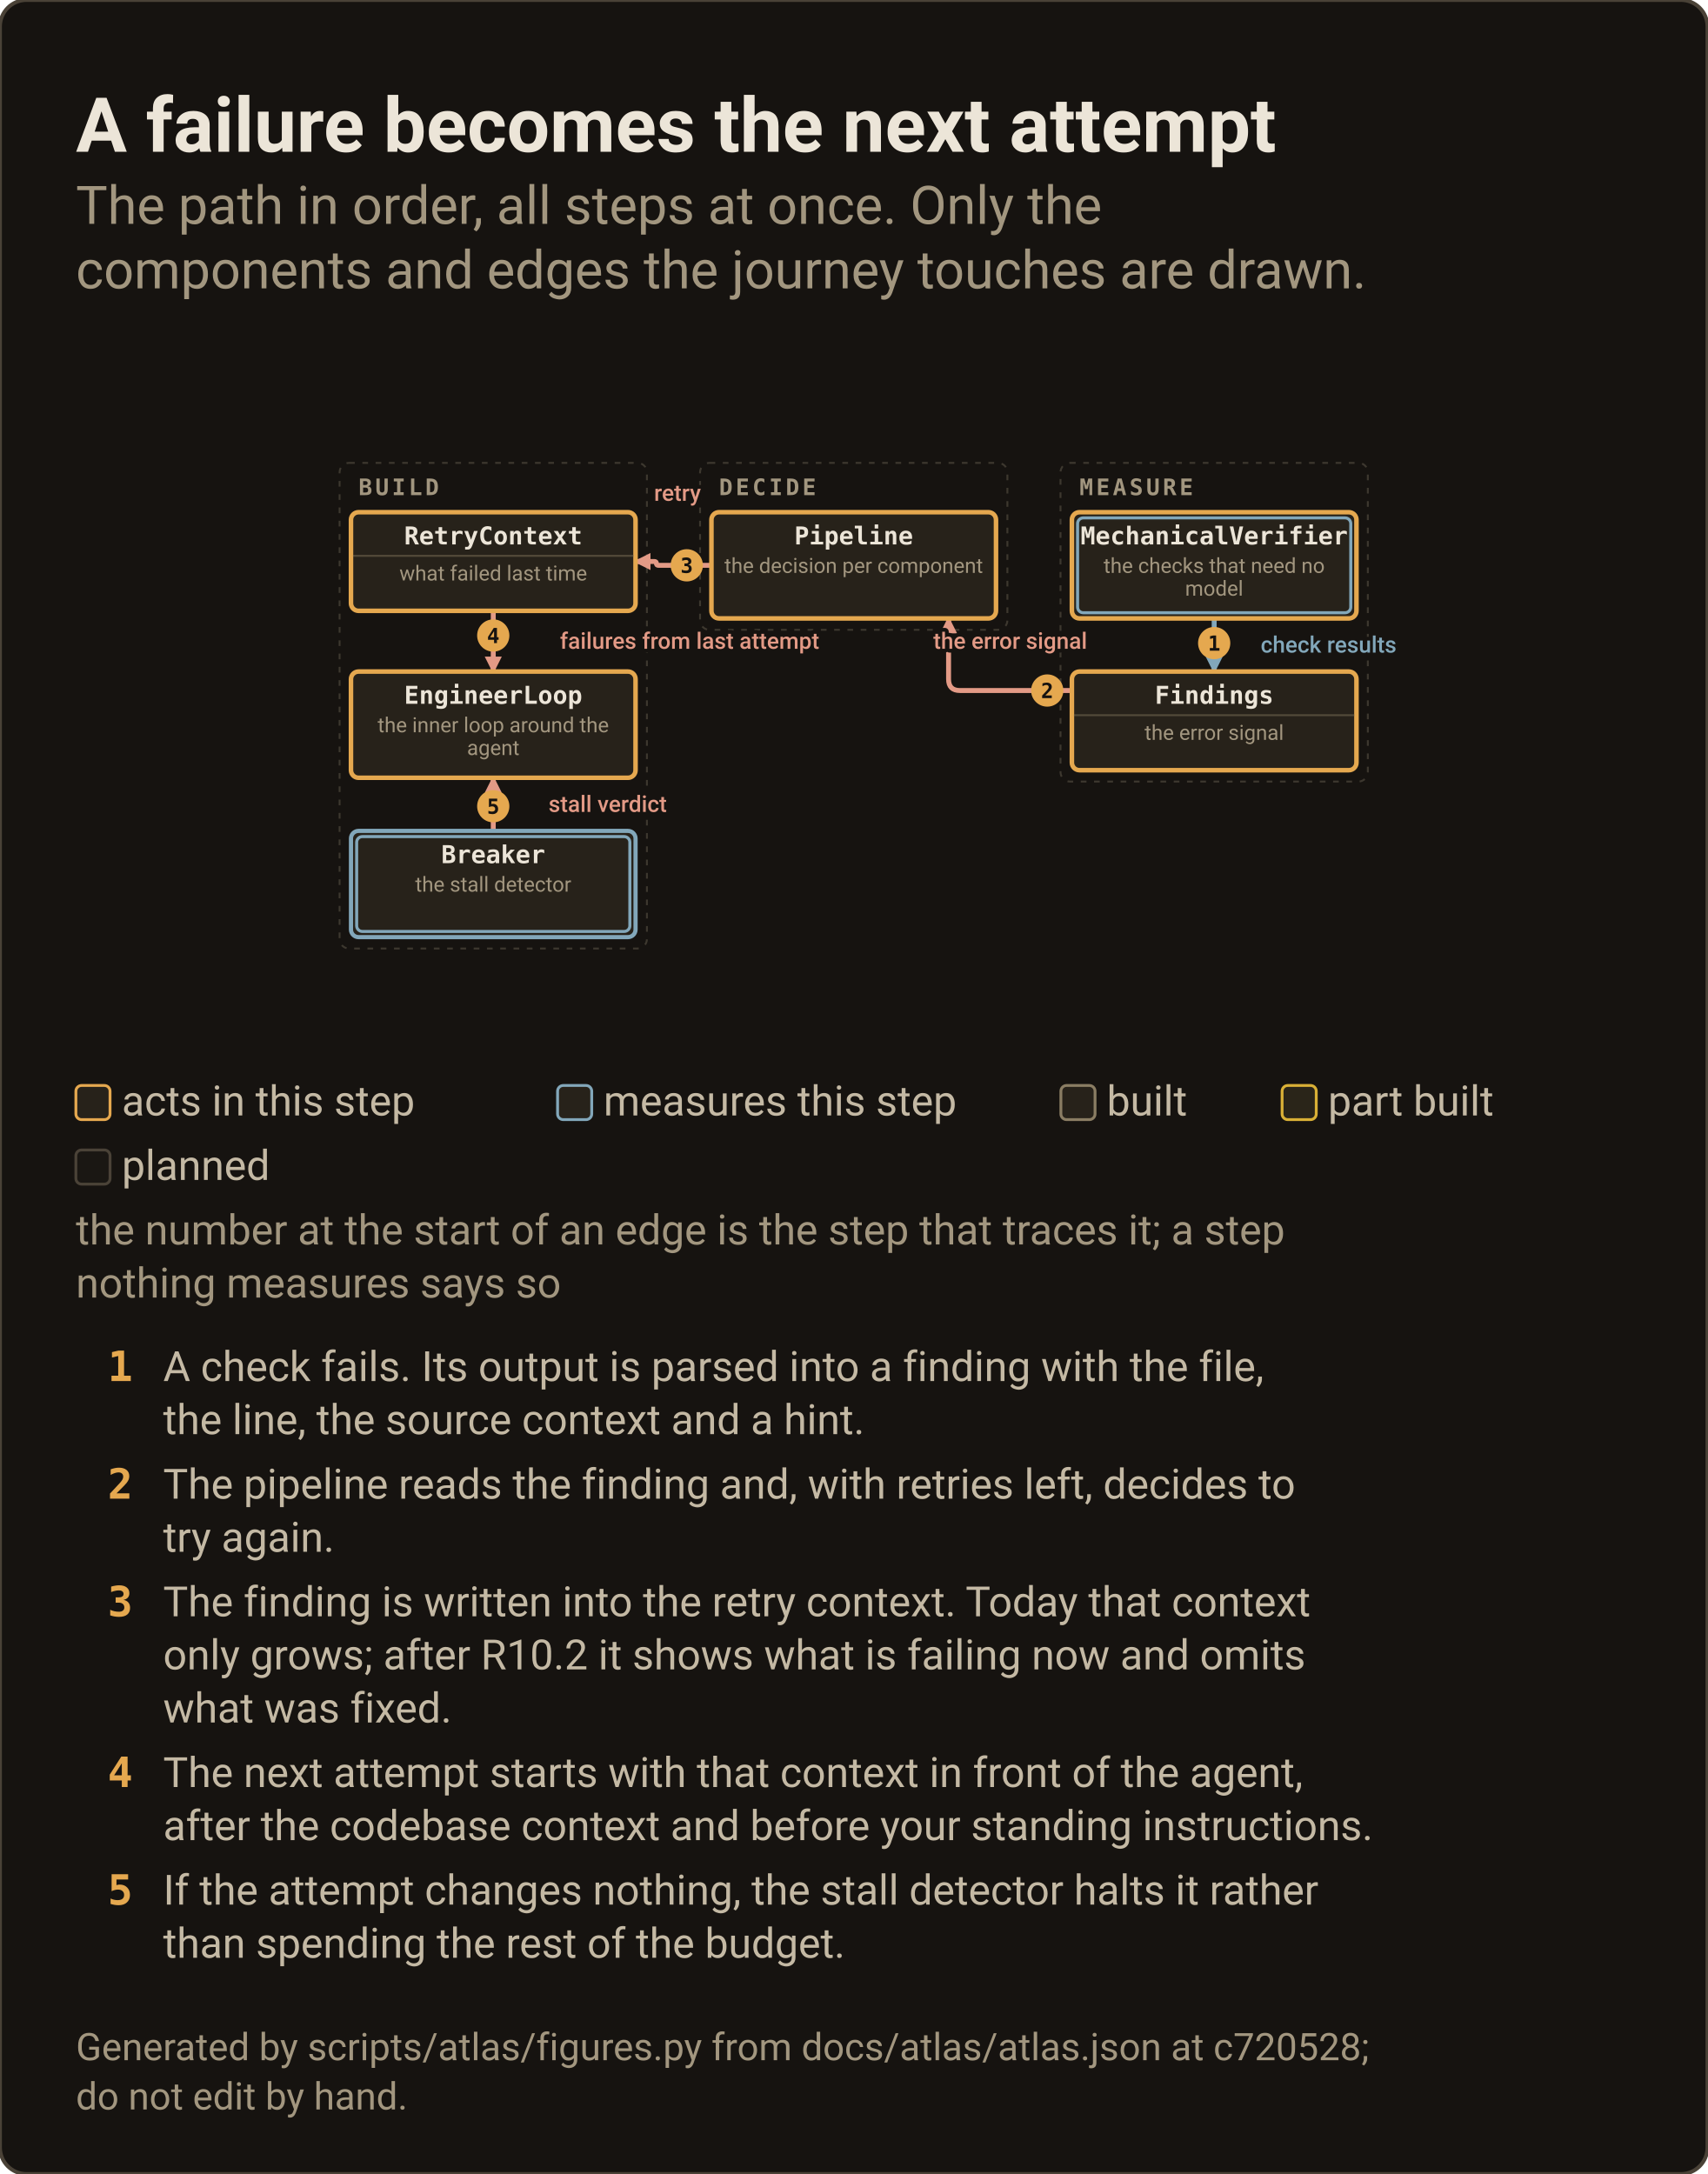
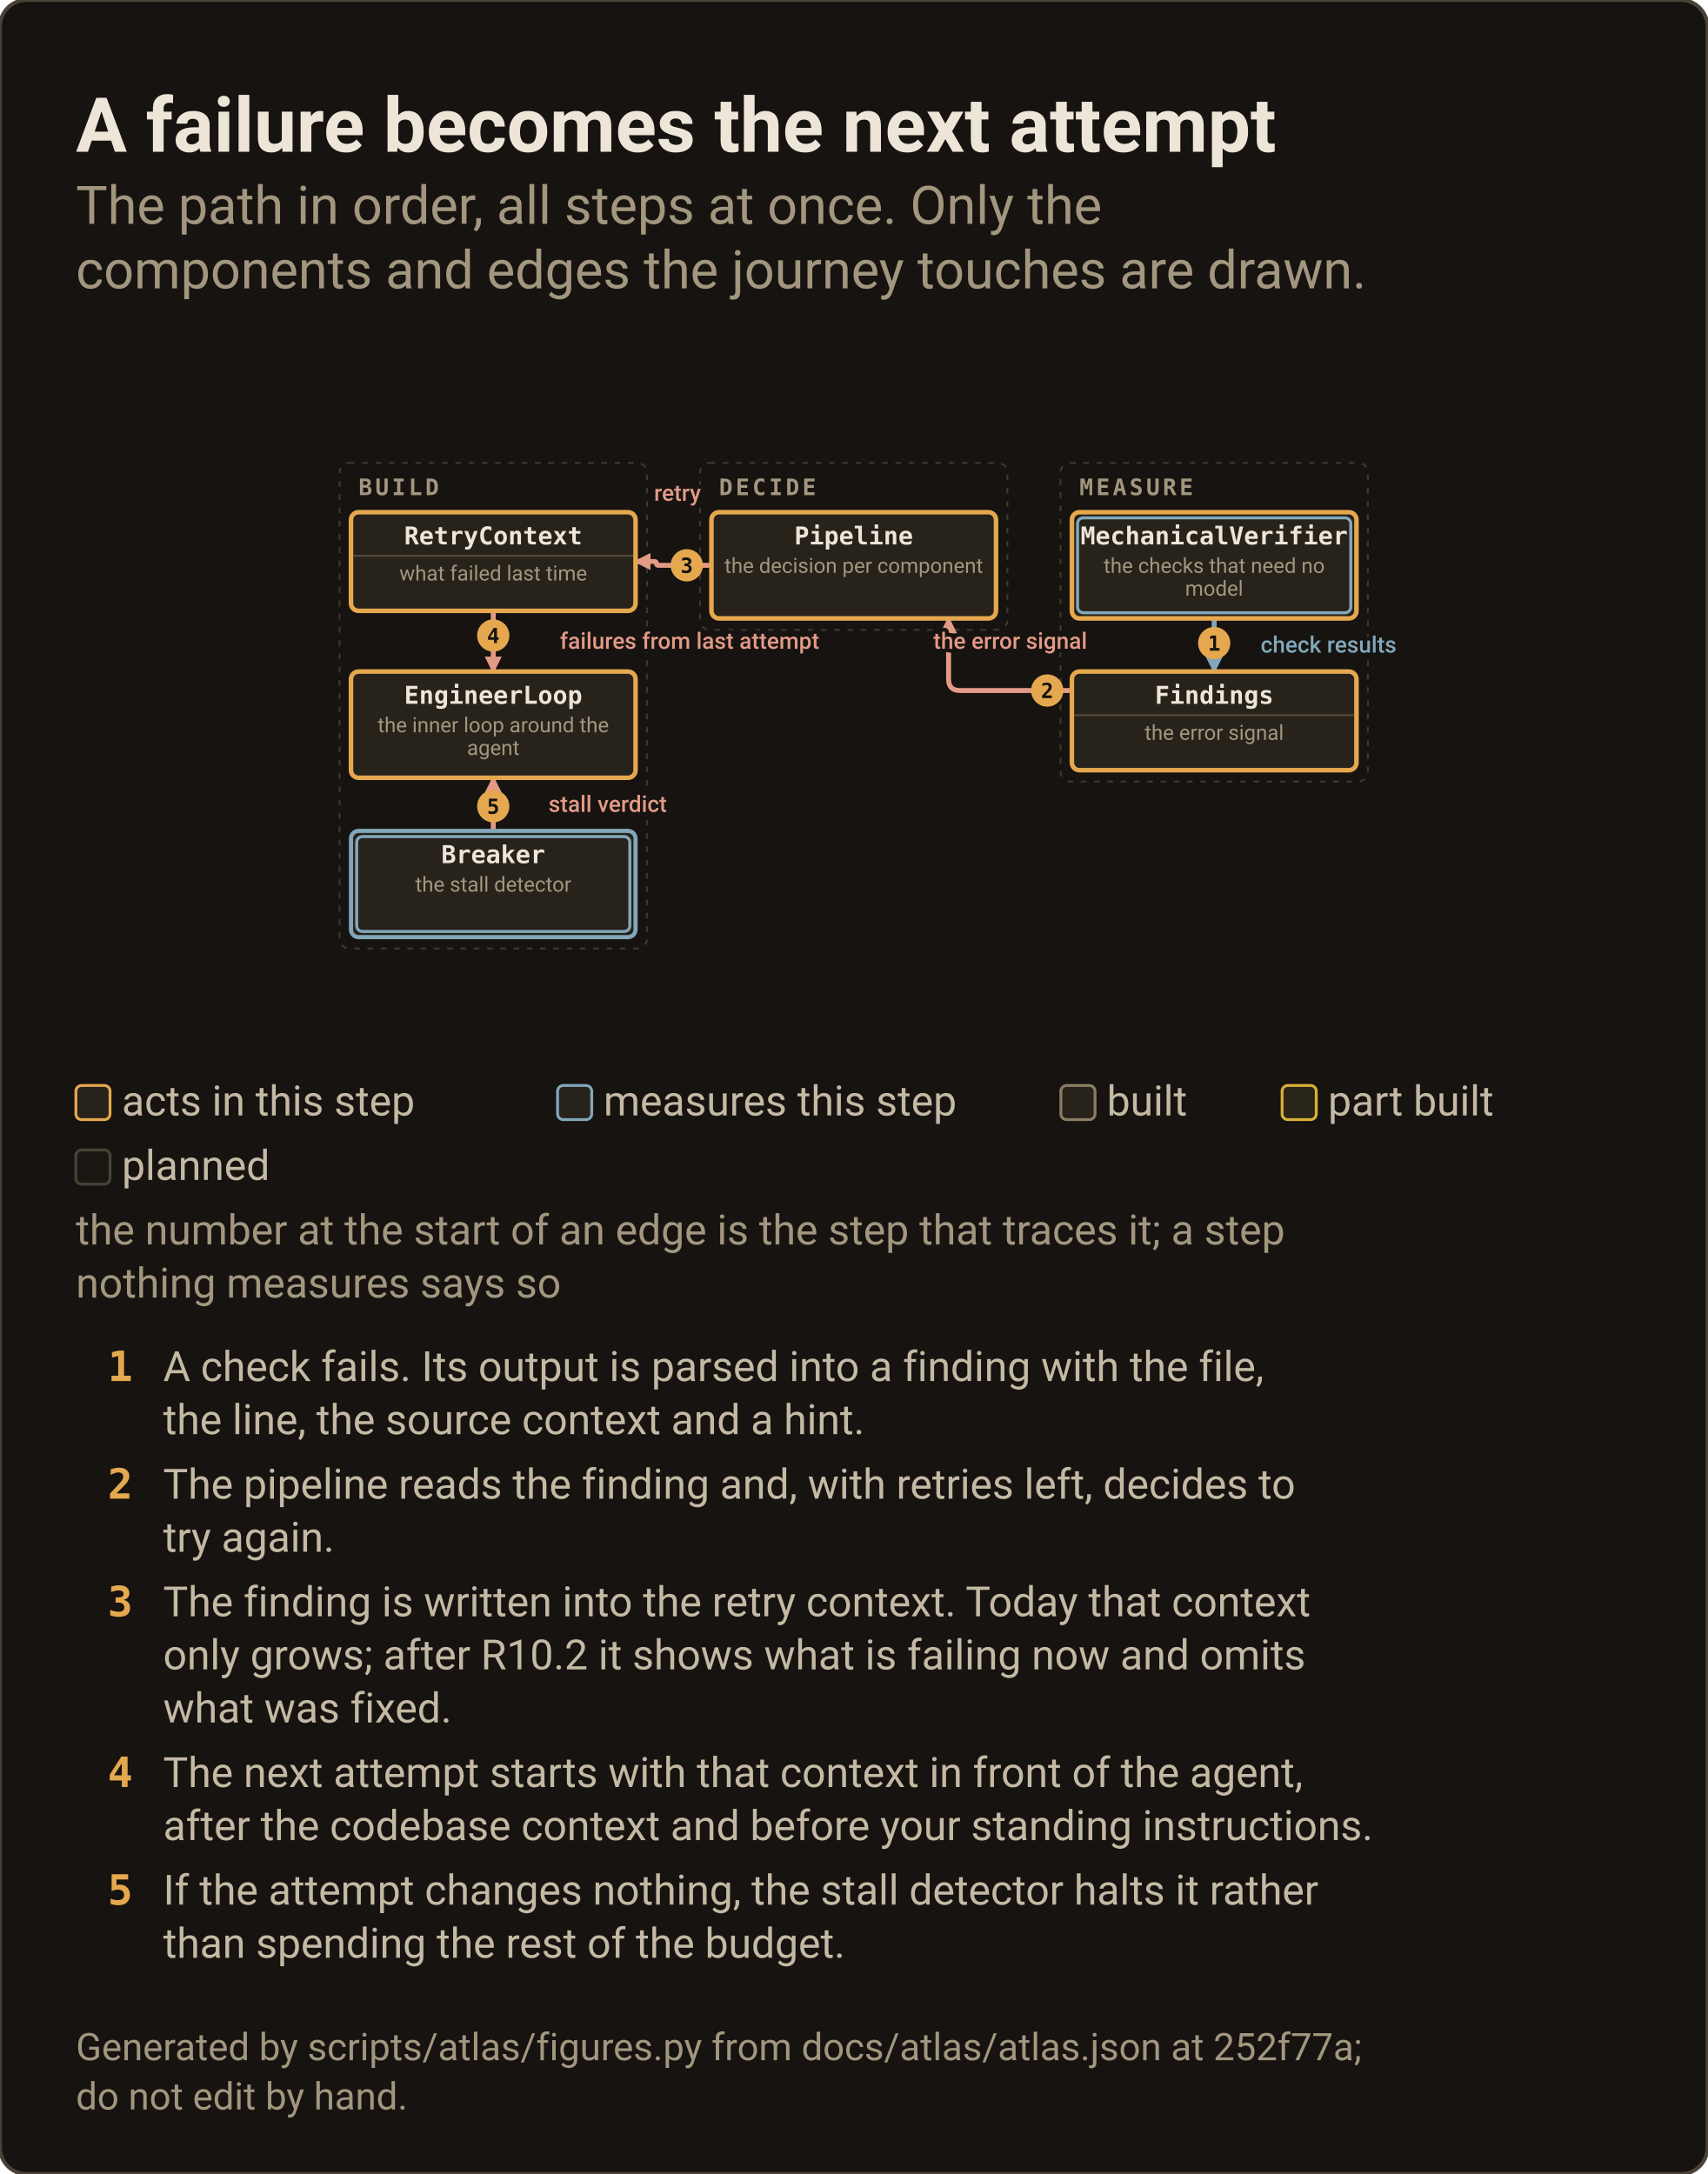
<svg xmlns="http://www.w3.org/2000/svg" width="900" height="1146" viewBox="0 0 900 1146" role="img" aria-label="Journey: A failure becomes the next attempt">
  <rect x="0" y="0" width="900" height="1146" rx="14" fill="#161310" stroke="#4A4237" stroke-width="2" />
  <text x="40.0" y="80.0" class="c0">A failure becomes the next attempt</text>
  <text x="40.0" y="118.0" class="c1">The path in order, all steps at once. Only the</text>
  <text x="40.0" y="152.0" class="c1">components and edges the journey touches are drawn.</text>
  <svg id="map" x="171.0" y="170.0" width="558" height="380" viewBox="0 0 558 380" overflow="visible">
    <defs>
      <marker id="map-m-work" viewBox="0 0 8 8" refX="7" refY="4" markerUnits="userSpaceOnUse" markerWidth="9" markerHeight="9" orient="auto-start-reverse">
        <path d="M0,0 L8,4 L0,8 z" fill="#D9CDB2" />
      </marker>
      <marker id="map-m-measure" viewBox="0 0 8 8" refX="7" refY="4" markerUnits="userSpaceOnUse" markerWidth="9" markerHeight="9" orient="auto-start-reverse">
        <path d="M0,0 L8,4 L0,8 z" fill="#82A7BA" />
      </marker>
      <marker id="map-m-feedback" viewBox="0 0 8 8" refX="7" refY="4" markerUnits="userSpaceOnUse" markerWidth="9" markerHeight="9" orient="auto-start-reverse">
        <path d="M0,0 L8,4 L0,8 z" fill="#E39A86" />
      </marker>
      <marker id="map-m-operator" viewBox="0 0 8 8" refX="7" refY="4" markerUnits="userSpaceOnUse" markerWidth="9" markerHeight="9" orient="auto-start-reverse">
        <path d="M0,0 L8,4 L0,8 z" fill="#DD9BBD" />
      </marker>
      <marker id="map-m-trust" viewBox="0 0 8 8" refX="7" refY="4" markerUnits="userSpaceOnUse" markerWidth="9" markerHeight="9" orient="auto-start-reverse">
        <path d="M0,0 L8,4 L0,8 z" fill="#B48EC9" />
      </marker>
      <marker id="map-m-learn" viewBox="0 0 8 8" refX="7" refY="4" markerUnits="userSpaceOnUse" markerWidth="9" markerHeight="9" orient="auto-start-reverse">
        <path d="M0,0 L8,4 L0,8 z" fill="#86C9A9" />
      </marker>
      <marker id="map-m-record" viewBox="0 0 8 8" refX="7" refY="4" markerUnits="userSpaceOnUse" markerWidth="9" markerHeight="9" orient="auto-start-reverse">
        <path d="M0,0 L8,4 L0,8 z" fill="#B7C27C" />
      </marker>
      <marker id="map-m-change" viewBox="0 0 8 8" refX="7" refY="4" markerUnits="userSpaceOnUse" markerWidth="9" markerHeight="9" orient="auto-start-reverse">
        <path d="M0,0 L8,4 L0,8 z" fill="#E26D5A" />
      </marker>
      <marker id="map-m-reach" viewBox="0 0 8 8" refX="7" refY="4" markerUnits="userSpaceOnUse" markerWidth="9" markerHeight="9" orient="auto-start-reverse">
        <path d="M0,0 L8,4 L0,8 z" fill="#E5A84F" />
      </marker>
    </defs>
    <style>#map .node.quiet{opacity:.42}#map .node.planned{opacity:.5}#map .node.planned.quiet{opacity:.3}#map .node.meas .node__box{stroke:#82A7BA;stroke-width:2.2}#map .node.acts .node__box{stroke:#E5A84F;stroke-width:2.4}#map .node__ring{display:none;fill:none;stroke:#82A7BA;stroke-width:1.6}#map .node.meas .node__ring{display:inline}#map .flow.planned{opacity:.35}#map .flowlbl.planned{opacity:.5}#map .flow.off,#map .flowlbl.off{display:none}#map .flow.hot{opacity:1;stroke-opacity:1;stroke-width:2.6}#map .flowlbl.hot{opacity:1}</style>
    <rect x="8.0" y="74.0" width="162.0" height="256.0" rx="5" fill="none" stroke="#A2967F" stroke-opacity=".28" stroke-width="1" stroke-dasharray="3 4" />
    <text x="18.0" y="91.0" class="t3">BUILD</text>
    <rect x="198.0" y="74.0" width="162.0" height="88.0" rx="5" fill="none" stroke="#A2967F" stroke-opacity=".28" stroke-width="1" stroke-dasharray="3 4" />
    <text x="208.0" y="91.0" class="t3">DECIDE</text>
    <rect x="388.0" y="74.0" width="162.0" height="168.0" rx="5" fill="none" stroke="#A2967F" stroke-opacity=".28" stroke-width="1" stroke-dasharray="3 4" />
    <text x="398.0" y="91.0" class="t3">MEASURE</text>
    <g data-layer="flow">
      <path id="map-f30" class="flow measure hot" data-edge="30" data-from="MechanicalVerifier" data-to="Findings" data-art="check results" data-kind="measure" data-layer="measure" d="M 469.0 156.0 L 469.0 184.0" fill="none" stroke="#82A7BA" stroke-opacity="0.82" stroke-width="1.2" stroke-linecap="round" marker-end="url(#map-m-measure)" />
      <path id="map-f35" class="flow decide hot" data-edge="35" data-from="Findings" data-to="Pipeline" data-art="the error signal" data-kind="decide" data-layer="feedback" d="M 394.0 194.0 L 335.0 194.0 Q 329.0 194.0 329.0 188.0 L 329.0 156.0" fill="none" stroke="#E39A86" stroke-opacity="0.82" stroke-width="1.2" stroke-linecap="round" marker-end="url(#map-m-feedback)" />
      <path id="map-f36" class="flow decide hot" data-edge="36" data-from="Pipeline" data-to="RetryContext" data-art="retry" data-kind="decide" data-layer="feedback" d="M 204.0 128.0 L 176.0 128.0 Q 175.0 128.0 175.0 127.0 L 175.0 127.0 Q 175.0 126.0 174.0 126.0 L 164.0 126.0" fill="none" stroke="#E39A86" stroke-opacity="0.82" stroke-width="1.2" stroke-linecap="round" marker-end="url(#map-m-feedback)" />
      <path id="map-f15" class="flow build hot" data-edge="15" data-from="RetryContext" data-to="EngineerLoop" data-art="failures from last attempt" data-kind="build" data-layer="feedback" d="M 89.0 152.0 L 89.0 184.0" fill="none" stroke="#E39A86" stroke-opacity="0.82" stroke-width="1.2" stroke-linecap="round" marker-end="url(#map-m-feedback)" />
      <path id="map-f21" class="flow build hot" data-edge="21" data-from="Breaker" data-to="EngineerLoop" data-art="stall verdict" data-kind="build" data-layer="feedback" d="M 89.0 268.0 L 89.0 240.0" fill="none" stroke="#E39A86" stroke-opacity="0.82" stroke-width="1.2" stroke-linecap="round" marker-end="url(#map-m-feedback)" />
    </g>
    <g class="node built acts" data-id="RetryContext" data-kind="store" data-state="built" data-region="build" role="button" tabindex="0" aria-label="RetryContext, what failed last time, built">
      <rect class="node__box" x="14.0" y="100.0" width="150.0" height="52.0" rx="4.0" fill="#27221A" stroke="#8A7D63" stroke-width="1.1" />
      <rect class="node__ring" x="17.0" y="103.0" width="144.0" height="46.0" rx="3.0" />
      <text x="89.0" y="117.0" class="t4">RetryContext</text>
      <line x1="15.0" y1="123.0" x2="163.0" y2="123.0" stroke="#8A7D63" stroke-opacity=".45" stroke-width="1" />
      <g data-layer="job">
        <text x="89.0" y="136.0" class="t5">what failed last time</text>
      </g>
    </g>
    <g class="node built acts" data-id="EngineerLoop" data-kind="component" data-state="built" data-region="build" role="button" tabindex="0" aria-label="EngineerLoop, the inner loop around the agent, built">
      <rect class="node__box" x="14.0" y="184.0" width="150.0" height="56.0" rx="4.0" fill="#27221A" stroke="#8A7D63" stroke-width="1.1" />
      <rect class="node__ring" x="17.0" y="187.0" width="144.0" height="50.0" rx="3.0" />
      <text x="89.0" y="201.0" class="t4">EngineerLoop</text>
      <g data-layer="job">
        <text x="89.0" y="216.0" class="t5">the inner loop around the</text>
        <text x="89.0" y="228.0" class="t5">agent</text>
      </g>
    </g>
    <g class="node built meas" data-id="Breaker" data-kind="component" data-state="built" data-region="build" role="button" tabindex="0" aria-label="Breaker, the stall detector, built">
      <rect class="node__box" x="14.0" y="268.0" width="150.0" height="56.0" rx="4.0" fill="#27221A" stroke="#8A7D63" stroke-width="1.1" />
      <rect class="node__ring" x="17.0" y="271.0" width="144.0" height="50.0" rx="3.0" />
      <text x="89.0" y="285.0" class="t4">Breaker</text>
      <g data-layer="job">
        <text x="89.0" y="300.0" class="t5">the stall detector</text>
      </g>
    </g>
    <g class="node built acts meas" data-id="MechanicalVerifier" data-kind="component" data-state="built" data-region="measure" role="button" tabindex="0" aria-label="MechanicalVerifier, the checks that need no model, built">
      <rect class="node__box" x="394.0" y="100.0" width="150.0" height="56.0" rx="4.0" fill="#27221A" stroke="#8A7D63" stroke-width="1.1" />
      <rect class="node__ring" x="397.0" y="103.0" width="144.0" height="50.0" rx="3.0" />
      <text x="469.0" y="117.0" class="t4">MechanicalVerifier</text>
      <g data-layer="job">
        <text x="469.0" y="132.0" class="t5">the checks that need no</text>
        <text x="469.0" y="144.0" class="t5">model</text>
      </g>
    </g>
    <g class="node built acts" data-id="Findings" data-kind="store" data-state="built" data-region="measure" role="button" tabindex="0" aria-label="Findings, the error signal, built">
      <rect class="node__box" x="394.0" y="184.0" width="150.0" height="52.0" rx="4.0" fill="#27221A" stroke="#8A7D63" stroke-width="1.1" />
      <rect class="node__ring" x="397.0" y="187.0" width="144.0" height="46.0" rx="3.0" />
      <text x="469.0" y="201.0" class="t4">Findings</text>
      <line x1="395.0" y1="207.0" x2="543.0" y2="207.0" stroke="#8A7D63" stroke-opacity=".45" stroke-width="1" />
      <g data-layer="job">
        <text x="469.0" y="220.0" class="t5">the error signal</text>
      </g>
    </g>
    <g class="node built acts" data-id="Pipeline" data-kind="component" data-state="built" data-region="decide" role="button" tabindex="0" aria-label="Pipeline, the decision per component, built">
      <rect class="node__box" x="204.0" y="100.0" width="150.0" height="56.0" rx="4.0" fill="#27221A" stroke="#8A7D63" stroke-width="1.1" />
      <rect class="node__ring" x="207.0" y="103.0" width="144.0" height="50.0" rx="3.0" />
      <text x="279.0" y="117.0" class="t4">Pipeline</text>
      <g data-layer="job">
        <text x="279.0" y="132.0" class="t5">the decision per component</text>
      </g>
    </g>
    <g data-layer="flow">
      <g class="flowlbl measure hot" data-edge="30" data-from="MechanicalVerifier" data-to="Findings" data-layer="measure">
        <text x="529.3" y="174.0" class="t1">check results</text>
      </g>
      <g class="flowlbl decide hot" data-edge="35" data-from="Findings" data-to="Pipeline" data-layer="feedback">
        <text x="361.5" y="172.0" class="t2">the error signal</text>
      </g>
      <g class="flowlbl decide hot" data-edge="36" data-from="Pipeline" data-to="RetryContext" data-layer="feedback">
        <text x="186.1" y="94.0" class="t2">retry</text>
      </g>
      <g class="flowlbl build hot" data-edge="15" data-from="RetryContext" data-to="EngineerLoop" data-layer="feedback">
        <text x="192.5" y="172.0" class="t2">failures from last attempt</text>
      </g>
      <g class="flowlbl build hot" data-edge="21" data-from="Breaker" data-to="EngineerLoop" data-layer="feedback">
        <text x="149.3" y="258.0" class="t2">stall verdict</text>
      </g>
    </g>
    <g data-layer="steps">
      <g class="step" data-edge="30">
        <circle cx="469.0" cy="169.0" r="8.5" fill="#E5A84F" />
        <text x="469.0" y="173.0" class="t0">1</text>
      </g>
      <g class="step" data-edge="35">
        <circle cx="381.0" cy="194.0" r="8.5" fill="#E5A84F" />
        <text x="381.0" y="198.0" class="t0">2</text>
      </g>
      <g class="step" data-edge="36">
        <circle cx="191.0" cy="128.0" r="8.5" fill="#E5A84F" />
        <text x="191.0" y="132.0" class="t0">3</text>
      </g>
      <g class="step" data-edge="15">
        <circle cx="89.0" cy="165.0" r="8.5" fill="#E5A84F" />
        <text x="89.0" y="169.0" class="t0">4</text>
      </g>
      <g class="step" data-edge="21">
        <circle cx="89.0" cy="255.0" r="8.5" fill="#E5A84F" />
        <text x="89.0" y="259.0" class="t0">5</text>
      </g>
    </g>
    <style>#map .t0{font-family:ui-monospace,"SF Mono",SFMono-Regular,"JetBrains Mono",Menlo,Consolas,monospace;font-size:11.0px;font-weight:700;fill:#161310;text-anchor:middle}#map .t1{font-family:ui-sans-serif,system-ui,-apple-system,"SF Pro Text","Segoe UI",Roboto,"Helvetica Neue",Arial,sans-serif;font-size:12.0px;font-weight:500;fill:#82A7BA;text-anchor:middle;paint-order:stroke;stroke:#161310;stroke-width:4;stroke-linejoin:round}#map .t2{font-family:ui-sans-serif,system-ui,-apple-system,"SF Pro Text","Segoe UI",Roboto,"Helvetica Neue",Arial,sans-serif;font-size:12.0px;font-weight:500;fill:#E39A86;text-anchor:middle;paint-order:stroke;stroke:#161310;stroke-width:4;stroke-linejoin:round}#map .t3{font-family:ui-monospace,"SF Mono",SFMono-Regular,"JetBrains Mono",Menlo,Consolas,monospace;font-size:12.0px;font-weight:600;fill:#A2967F;text-anchor:start;letter-spacing:.13em}#map .t4{font-family:ui-monospace,"SF Mono",SFMono-Regular,"JetBrains Mono",Menlo,Consolas,monospace;font-size:13.0px;font-weight:600;fill:#ECE5D8;text-anchor:middle}#map .t5{font-family:ui-sans-serif,system-ui,-apple-system,"SF Pro Text","Segoe UI",Roboto,"Helvetica Neue",Arial,sans-serif;font-size:11.0px;font-weight:400;fill:#A2967F;text-anchor:middle}</style>
  </svg>
  <rect x="40.0" y="572.2" width="18" height="18" rx="3" fill="#27221A" stroke="#E5A84F" stroke-width="1.5" />
  <text x="64.2" y="588.0" class="c2">acts in this step</text>
  <rect x="293.9" y="572.2" width="18" height="18" rx="3" fill="#27221A" stroke="#82A7BA" stroke-width="1.5" />
  <text x="318.1" y="588.0" class="c2">measures this step</text>
  <rect x="559.2" y="572.2" width="18" height="18" rx="3" fill="#27221A" stroke="#8A7D63" stroke-width="1.5" />
  <text x="583.4" y="588.0" class="c2">built</text>
  <rect x="675.8" y="572.2" width="18" height="18" rx="3" fill="#2A2519" stroke="#D9B036" stroke-width="1.5" />
  <text x="700.0" y="588.0" class="c2">part built</text>
  <rect x="40.0" y="606.2" width="18" height="18" rx="3" fill="#1A1713" stroke="#4A4237" stroke-width="1.5" />
  <text x="64.2" y="622.0" class="c2">planned</text>
  <text x="40.0" y="656.0" class="c3">the number at the start of an edge is the step that traces it; a step</text>
  <text x="40.0" y="684.0" class="c3">nothing measures says so</text>
  <text x="70.0" y="728.0" class="c4">1</text>
  <text x="86.0" y="728.0" class="c2">A check fails. Its output is parsed into a finding with the file,</text>
  <text x="86.0" y="756.0" class="c2">the line, the source context and a hint.</text>
  <text x="70.0" y="790.0" class="c4">2</text>
  <text x="86.0" y="790.0" class="c2">The pipeline reads the finding and, with retries left, decides to</text>
  <text x="86.0" y="818.0" class="c2">try again.</text>
  <text x="70.0" y="852.0" class="c4">3</text>
  <text x="86.0" y="852.0" class="c2">The finding is written into the retry context. Today that context</text>
  <text x="86.0" y="880.0" class="c2">only grows; after R10.2 it shows what is failing now and omits</text>
  <text x="86.0" y="908.0" class="c2">what was fixed.</text>
  <text x="70.0" y="942.0" class="c4">4</text>
  <text x="86.0" y="942.0" class="c2">The next attempt starts with that context in front of the agent,</text>
  <text x="86.0" y="970.0" class="c2">after the codebase context and before your standing instructions.</text>
  <text x="70.0" y="1004.0" class="c4">5</text>
  <text x="86.0" y="1004.0" class="c2">If the attempt changes nothing, the stall detector halts it rather</text>
  <text x="86.0" y="1032.0" class="c2">than spending the rest of the budget.</text>
-   <text x="40.0" y="1086.0" class="c5">Generated by scripts/atlas/figures.py from docs/atlas/atlas.json at c720528;</text>
+   <text x="40.0" y="1086.0" class="c5">Generated by scripts/atlas/figures.py from docs/atlas/atlas.json at 252f77a;</text>
  <text x="40.0" y="1112.0" class="c5">do not edit by hand.</text>
  <style>.c0{font-family:ui-sans-serif,system-ui,-apple-system,"SF Pro Text","Segoe UI",Roboto,"Helvetica Neue",Arial,sans-serif;font-size:40.0px;font-weight:600;fill:#ECE5D8;text-anchor:start}.c1{font-family:ui-sans-serif,system-ui,-apple-system,"SF Pro Text","Segoe UI",Roboto,"Helvetica Neue",Arial,sans-serif;font-size:28.0px;font-weight:400;fill:#A2967F;text-anchor:start}.c2{font-family:ui-sans-serif,system-ui,-apple-system,"SF Pro Text","Segoe UI",Roboto,"Helvetica Neue",Arial,sans-serif;font-size:22.0px;font-weight:400;fill:#C4B9A4;text-anchor:start}.c3{font-family:ui-sans-serif,system-ui,-apple-system,"SF Pro Text","Segoe UI",Roboto,"Helvetica Neue",Arial,sans-serif;font-size:22.0px;font-weight:400;fill:#A2967F;text-anchor:start}.c4{font-family:ui-monospace,"SF Mono",SFMono-Regular,"JetBrains Mono",Menlo,Consolas,monospace;font-size:22.0px;font-weight:700;fill:#E5A84F;text-anchor:end}.c5{font-family:ui-sans-serif,system-ui,-apple-system,"SF Pro Text","Segoe UI",Roboto,"Helvetica Neue",Arial,sans-serif;font-size:20.0px;font-weight:400;fill:#A2967F;text-anchor:start}</style>
</svg>
